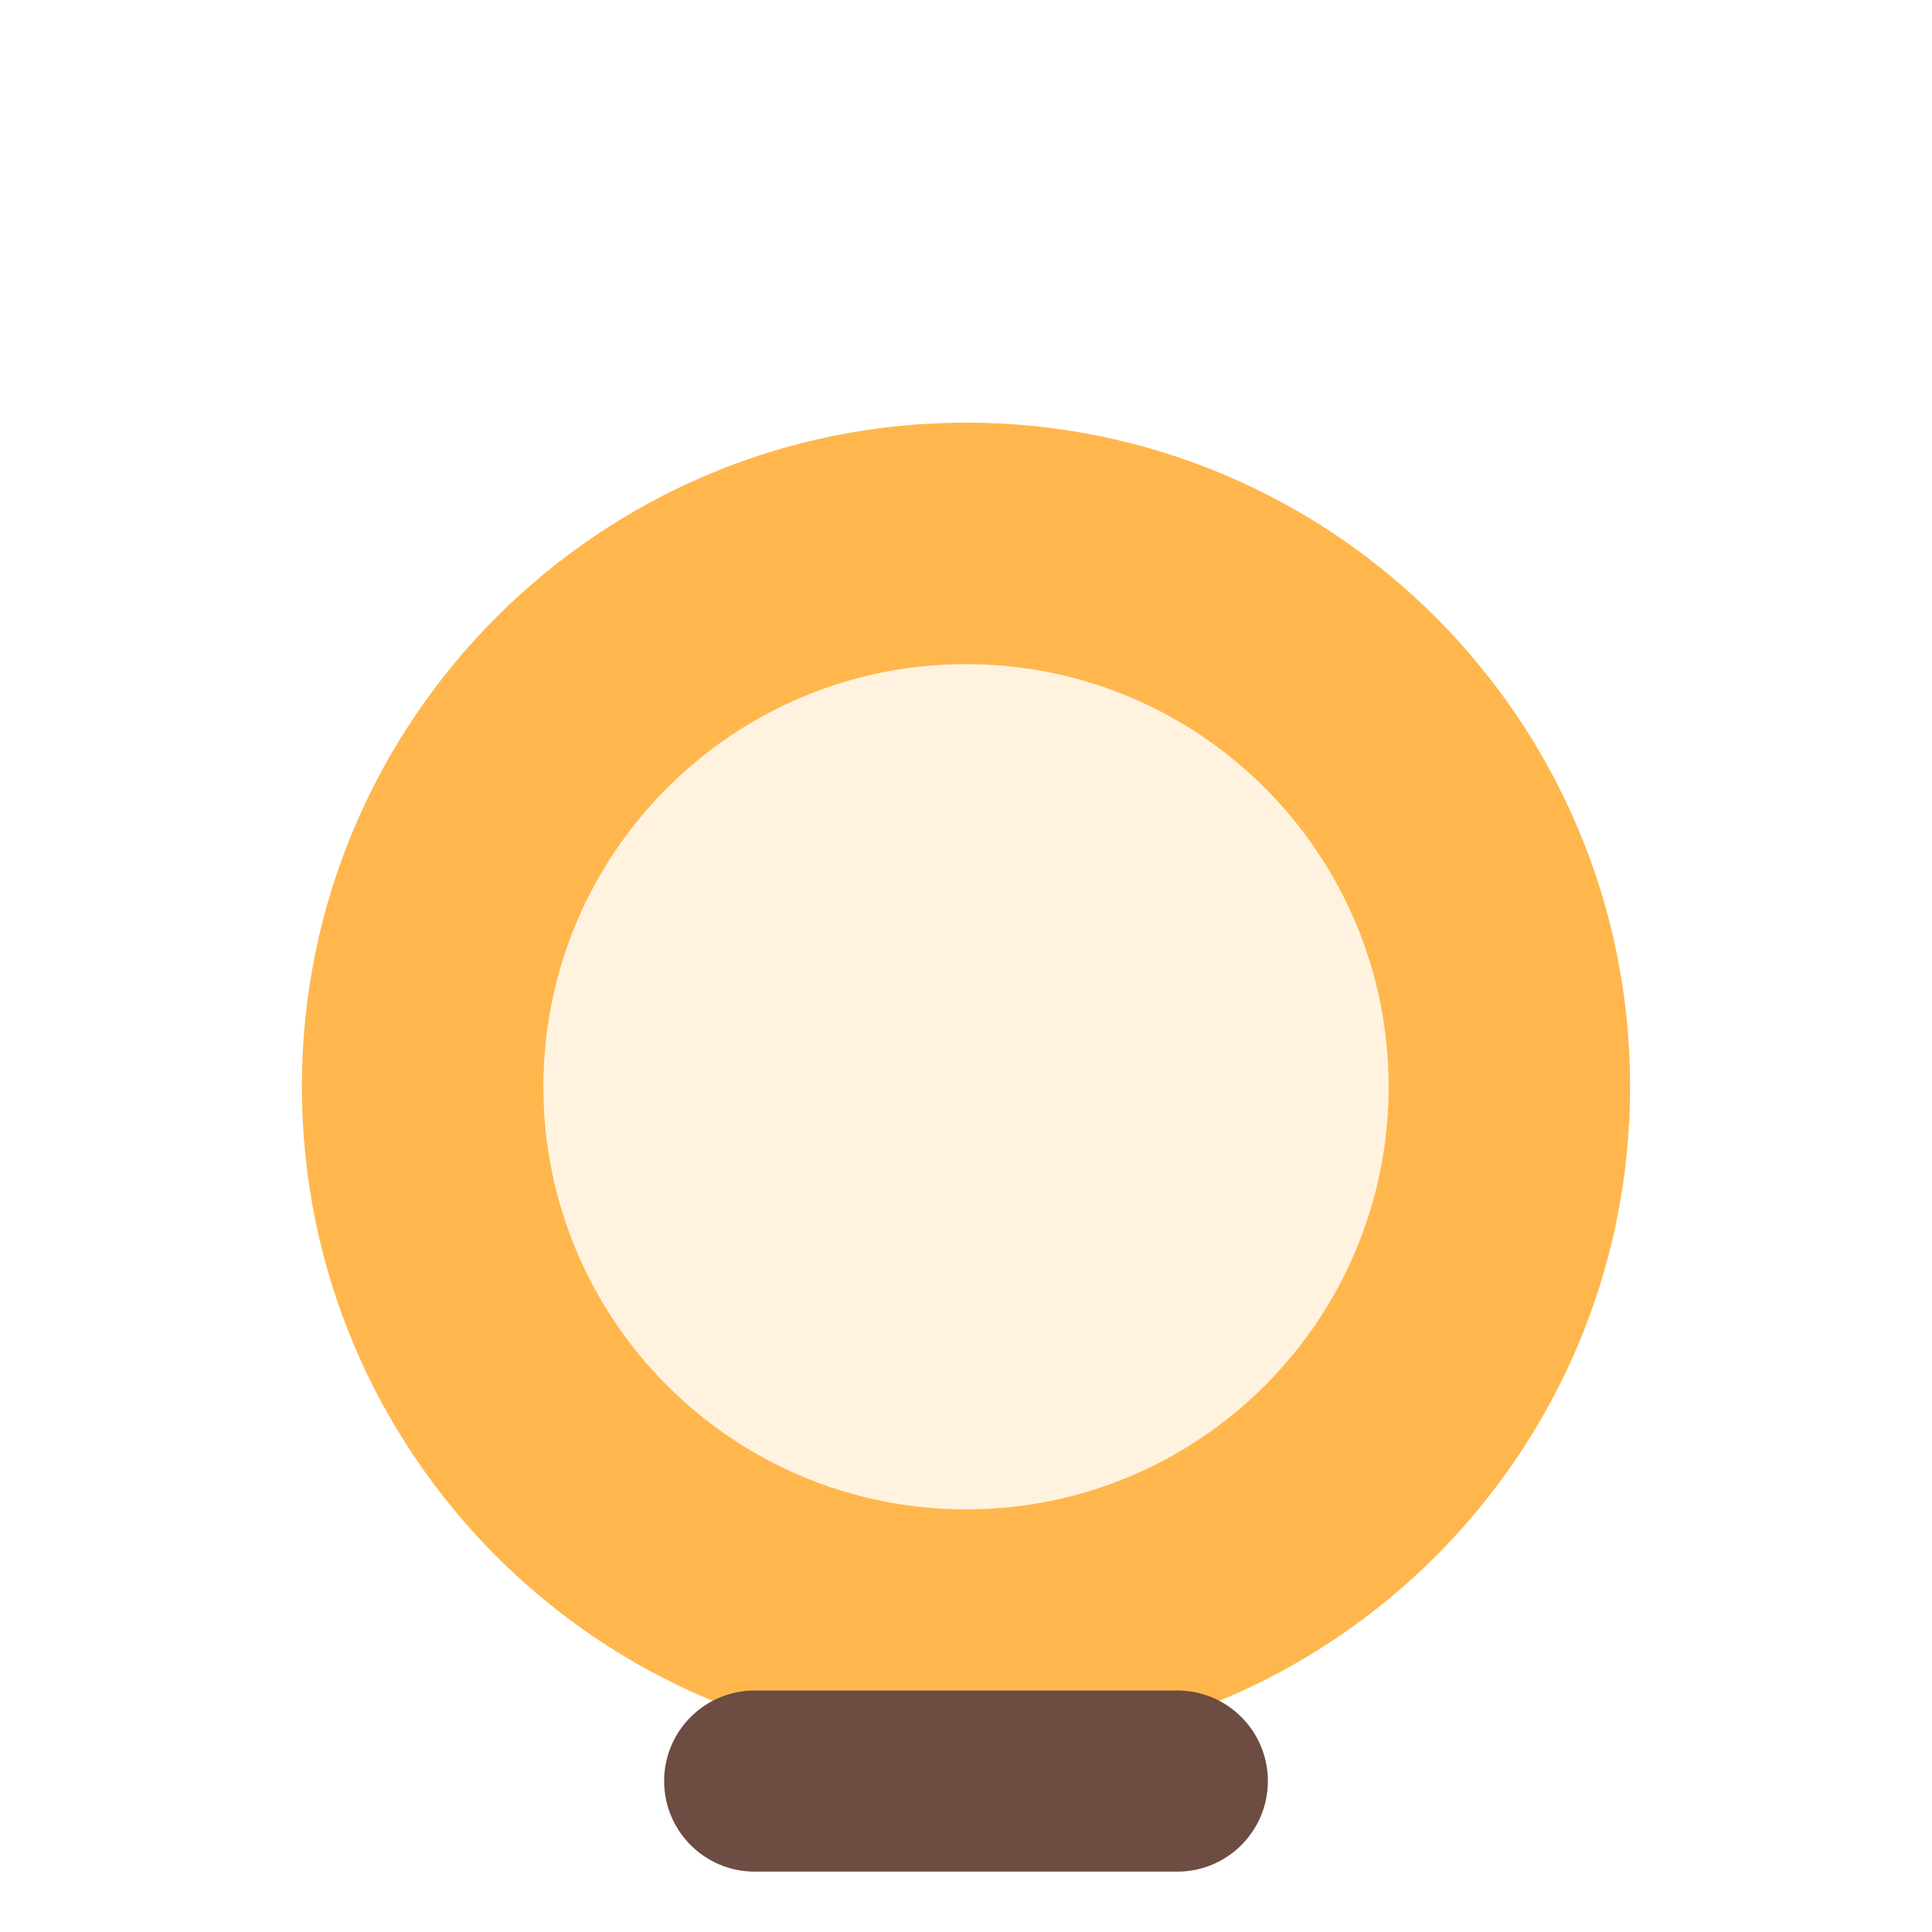
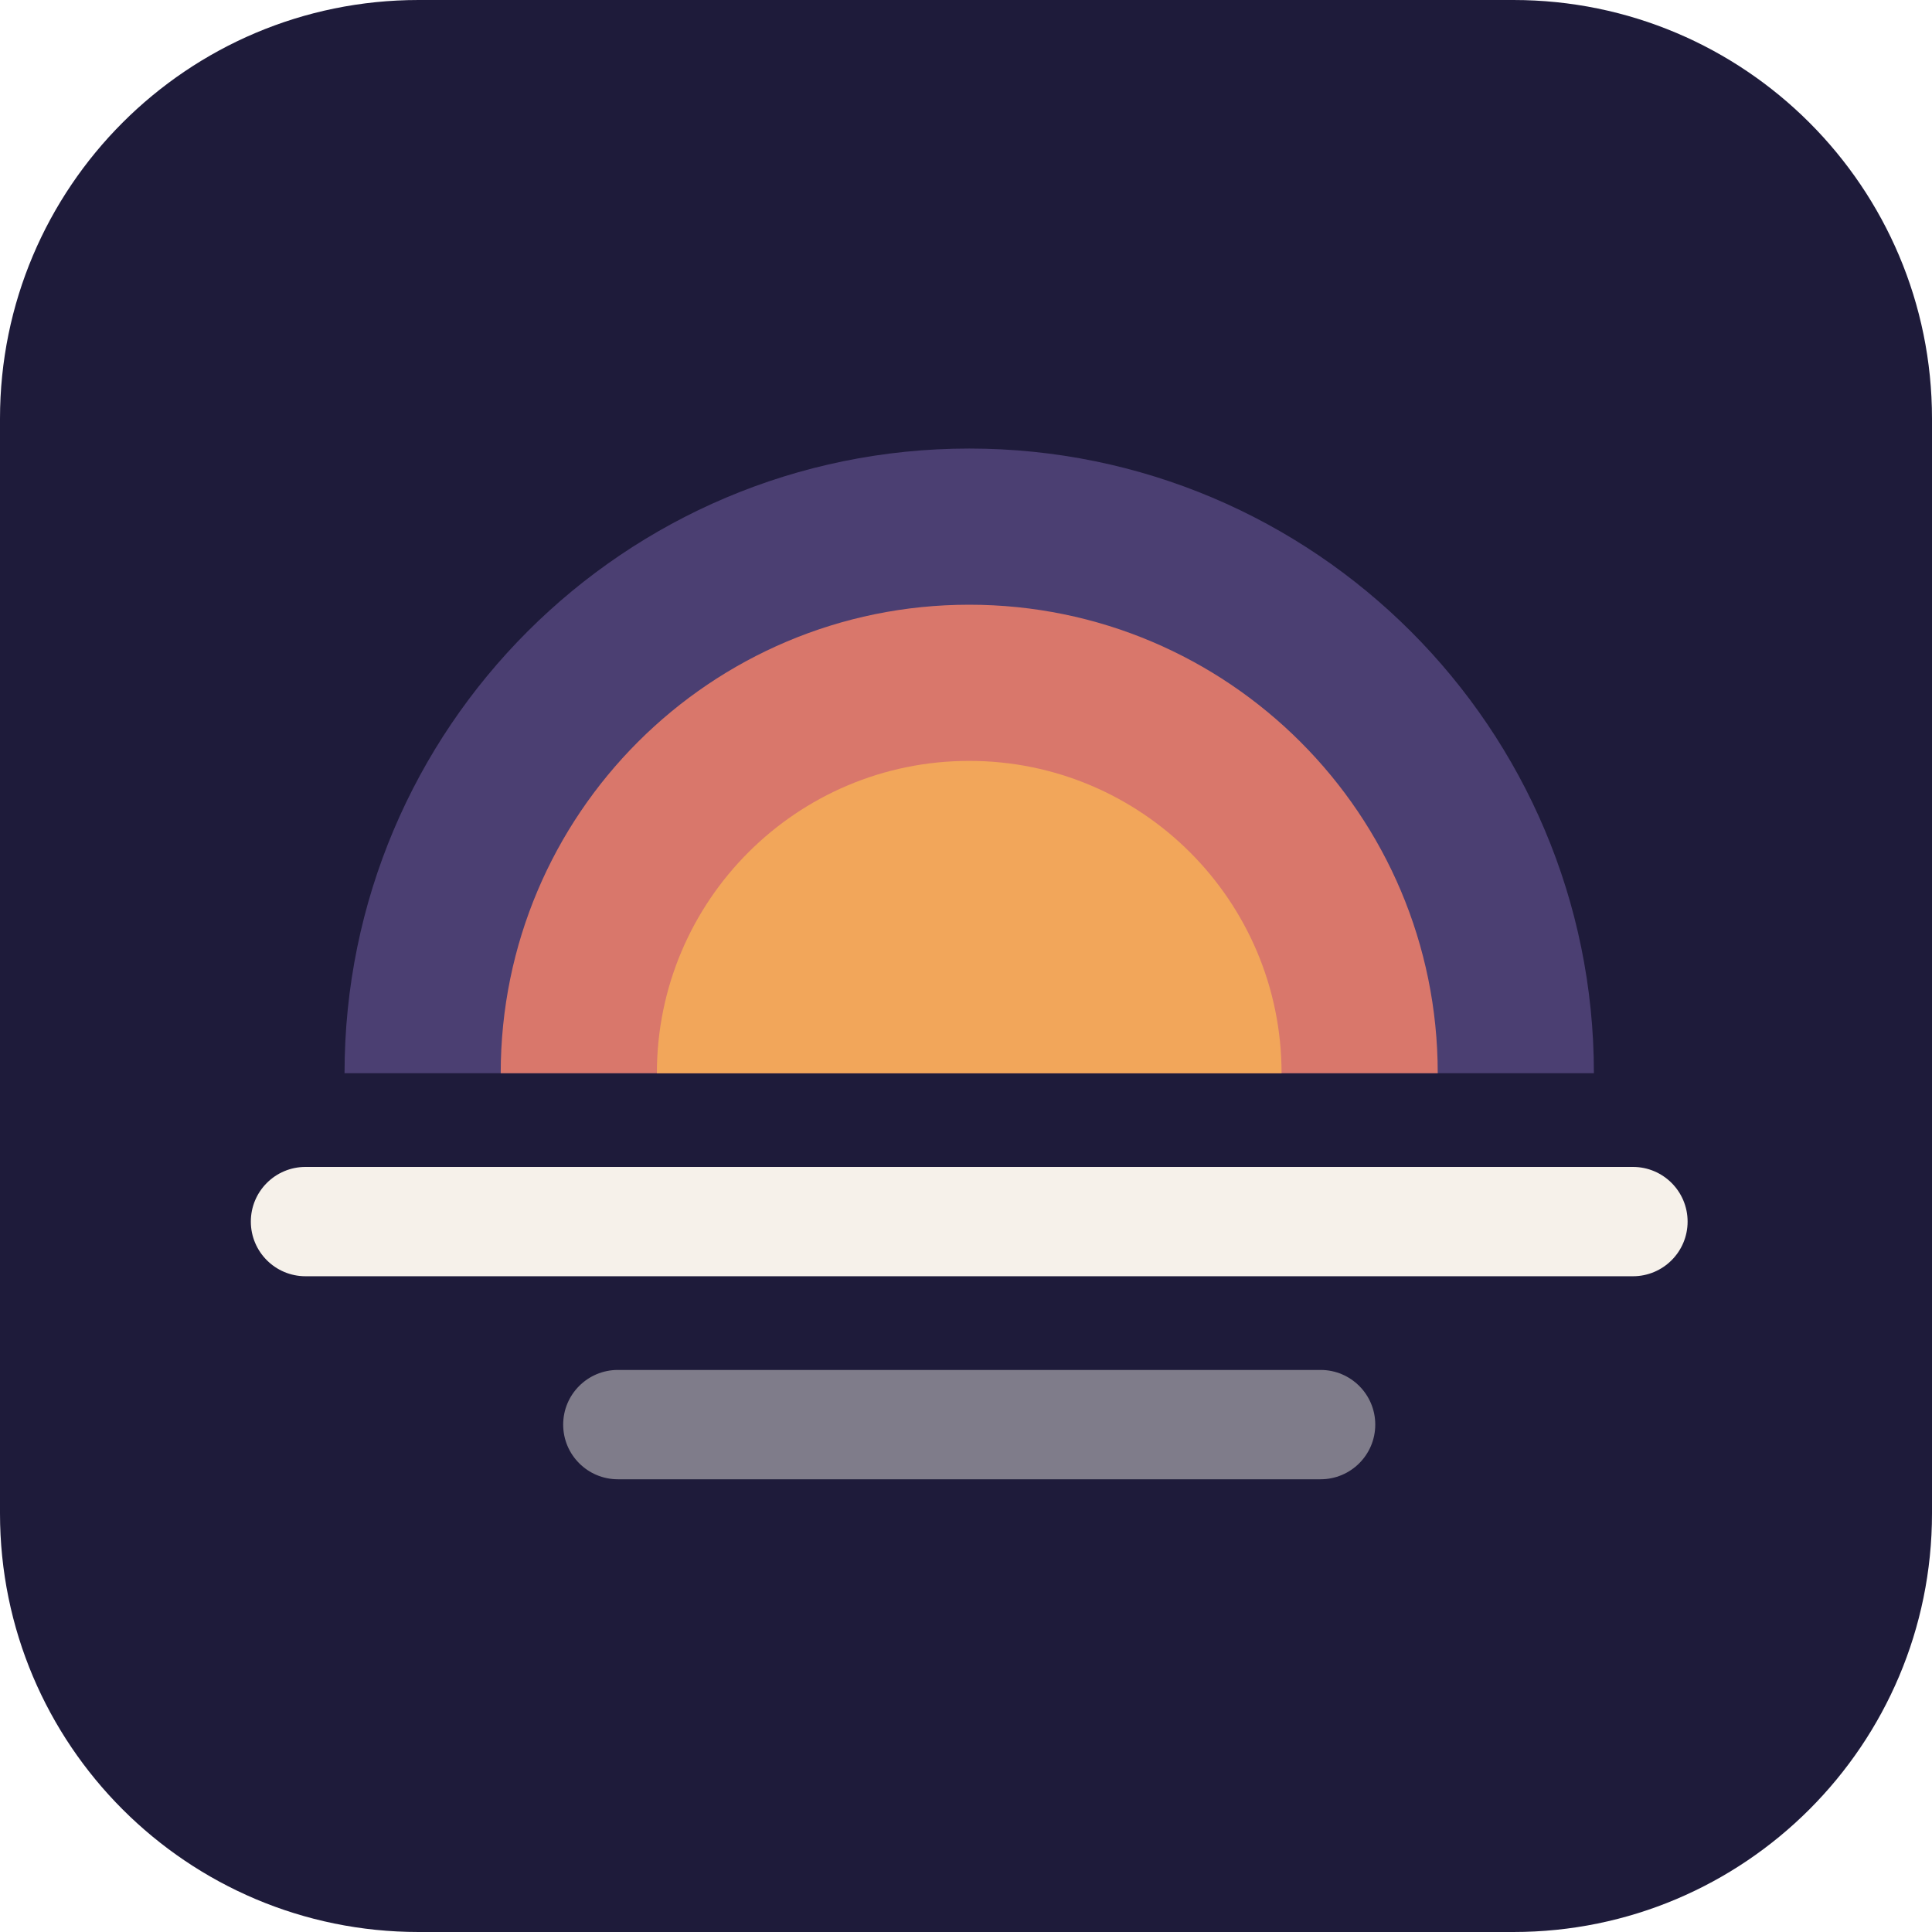
- <svg xmlns="http://www.w3.org/2000/svg" viewBox="0 0 32 32">
-   <circle cx="16" cy="18" r="11" fill="#ffb74d" />
-   <circle cx="16" cy="18" r="7" fill="#fff3e0" />
-   <rect x="11" y="28" width="10" height="3" rx="1.5" fill="#6d4c41" />
+ <svg xmlns="http://www.w3.org/2000/svg" viewBox="0 0 120 120">
+   <rect width="120" height="120" rx="26" fill="#1E1B3A" />
+   <g transform="translate(2.00 -9.00) scale(0.97)">
+     <path d="M20 78A40 40 0 0 1 100 78Z" fill="#4B3F72" />
+     <path d="M30 78A30 30 0 0 1 90 78Z" fill="#D9776B" />
+     <path d="M40 78A20 20 0 0 1 80 78Z" fill="#F2A65A" />
+     <rect x="14" y="84" width="92" height="7" rx="3.5" fill="#F6F1EA" />
+     <rect x="34" y="97" width="52" height="7" rx="3.5" fill="#F6F1EA" opacity="0.45" />
+   </g>
</svg>
